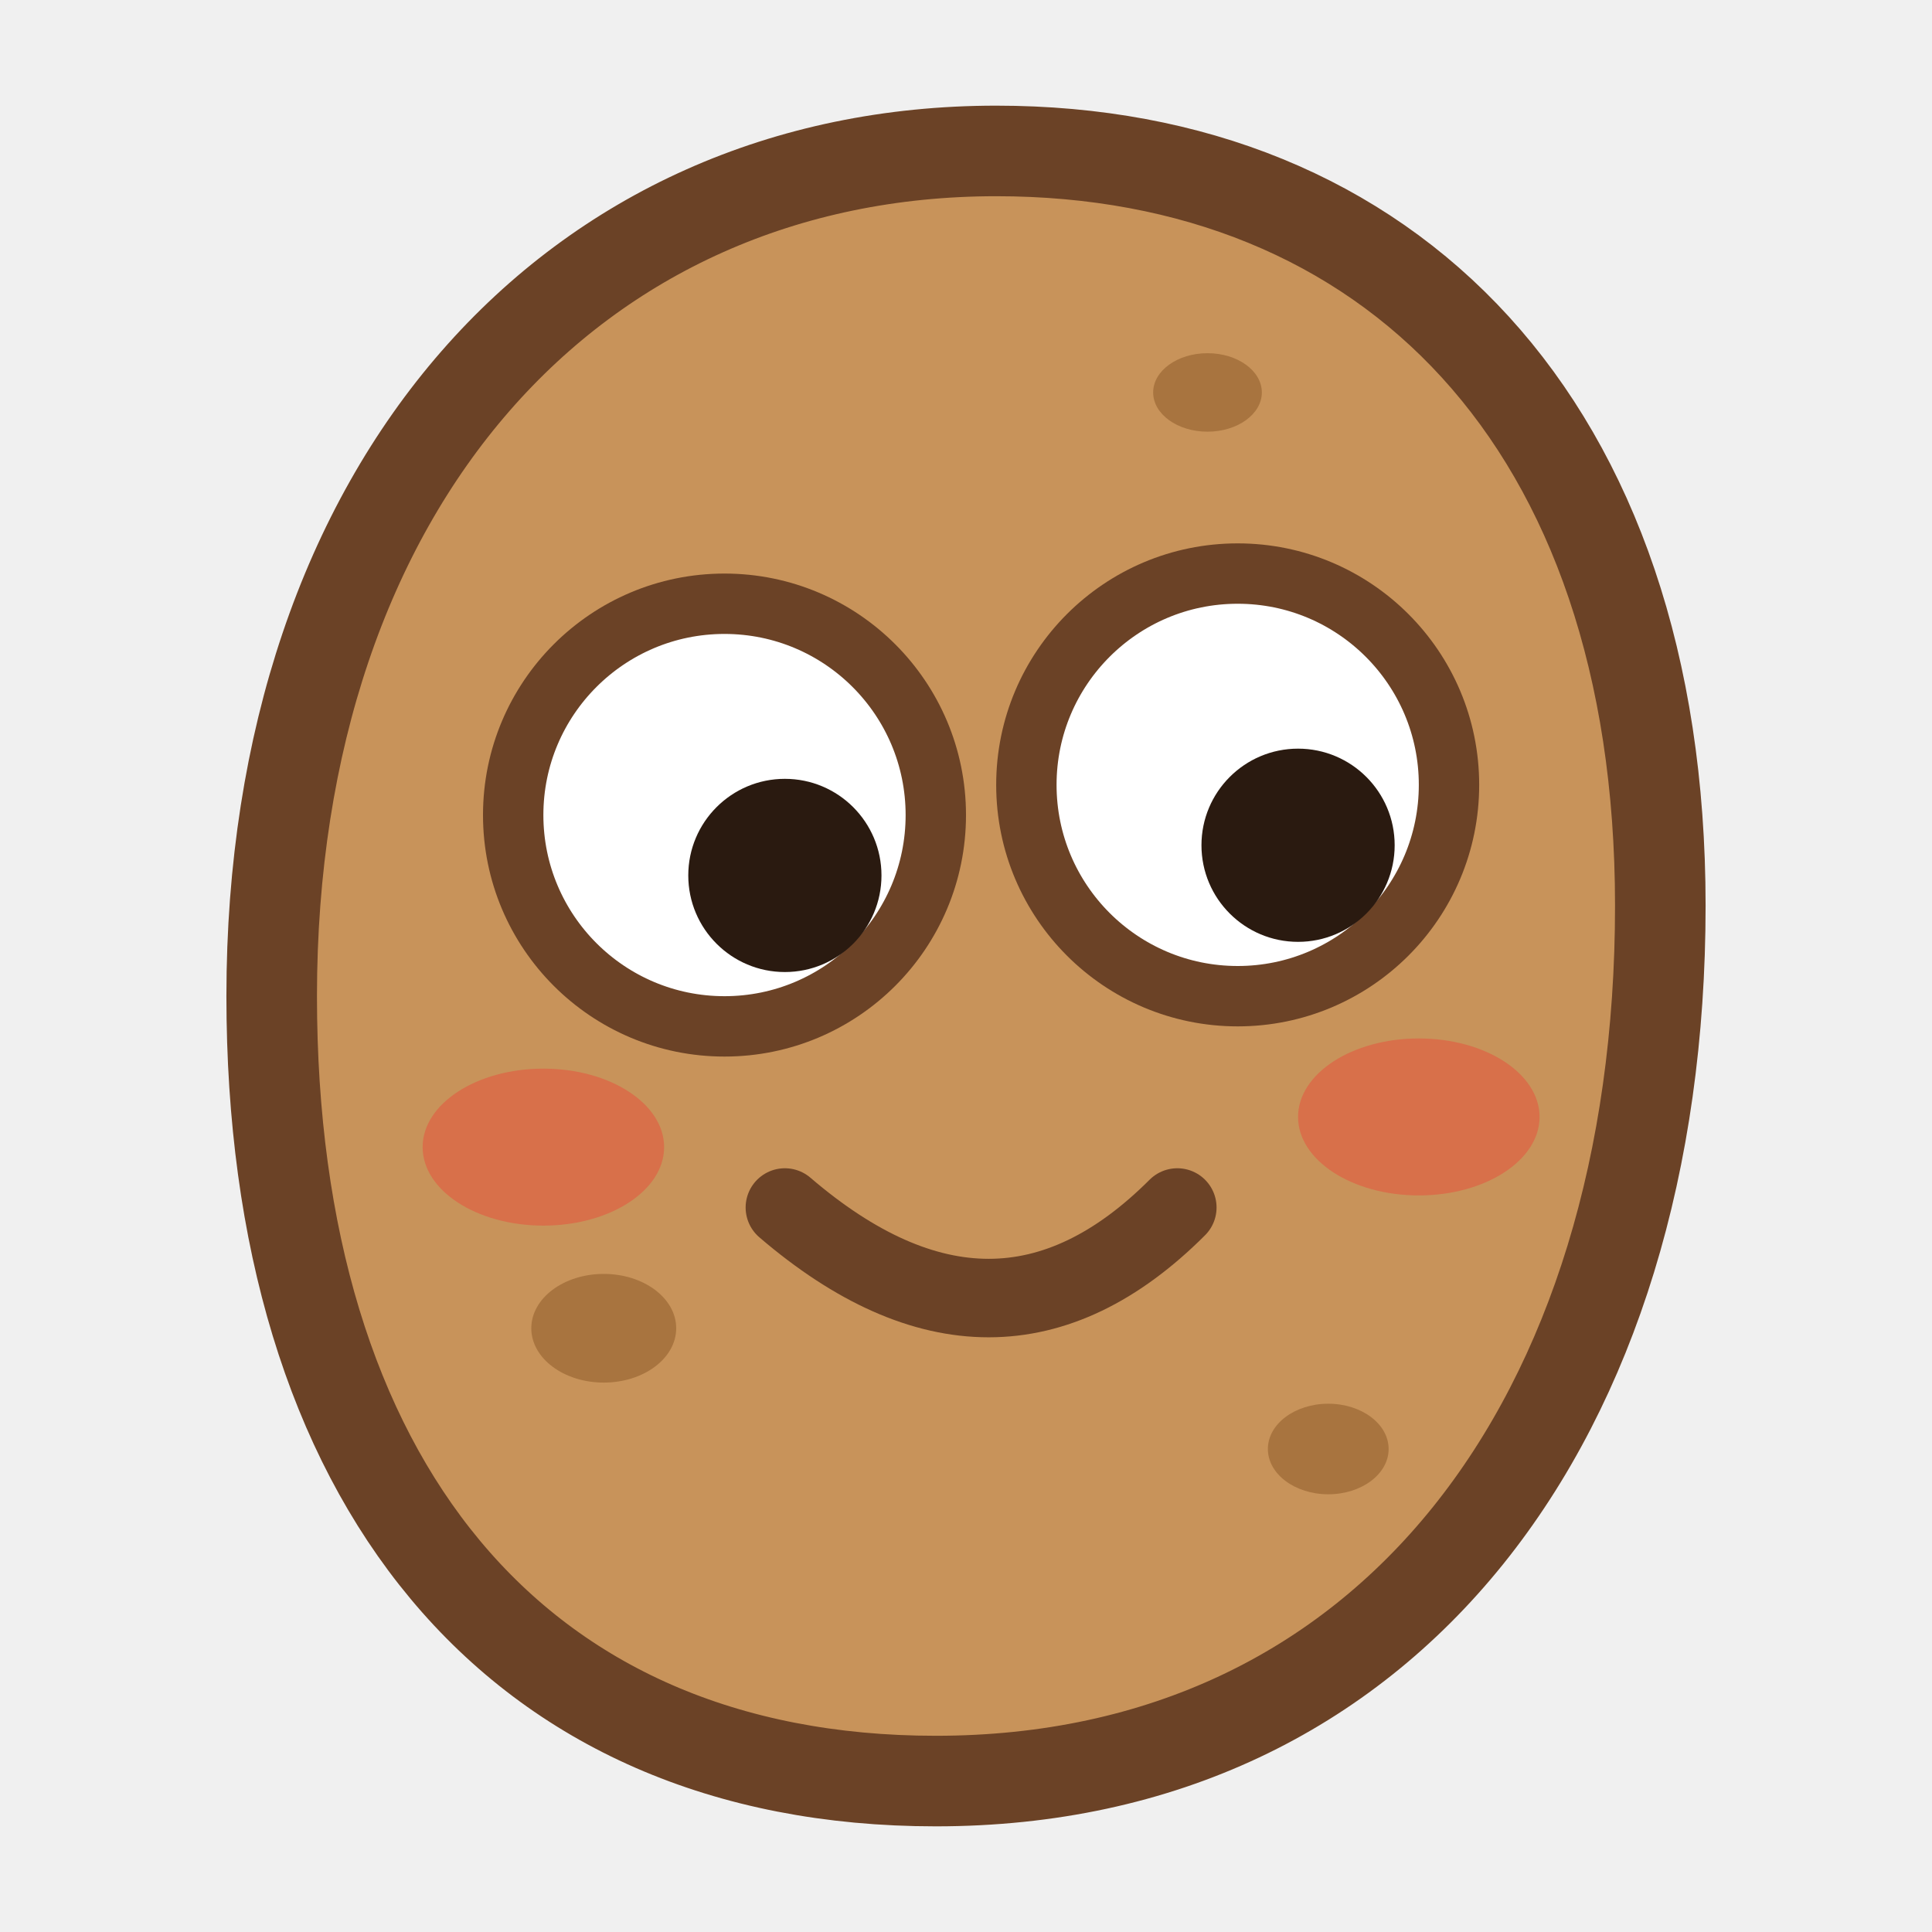
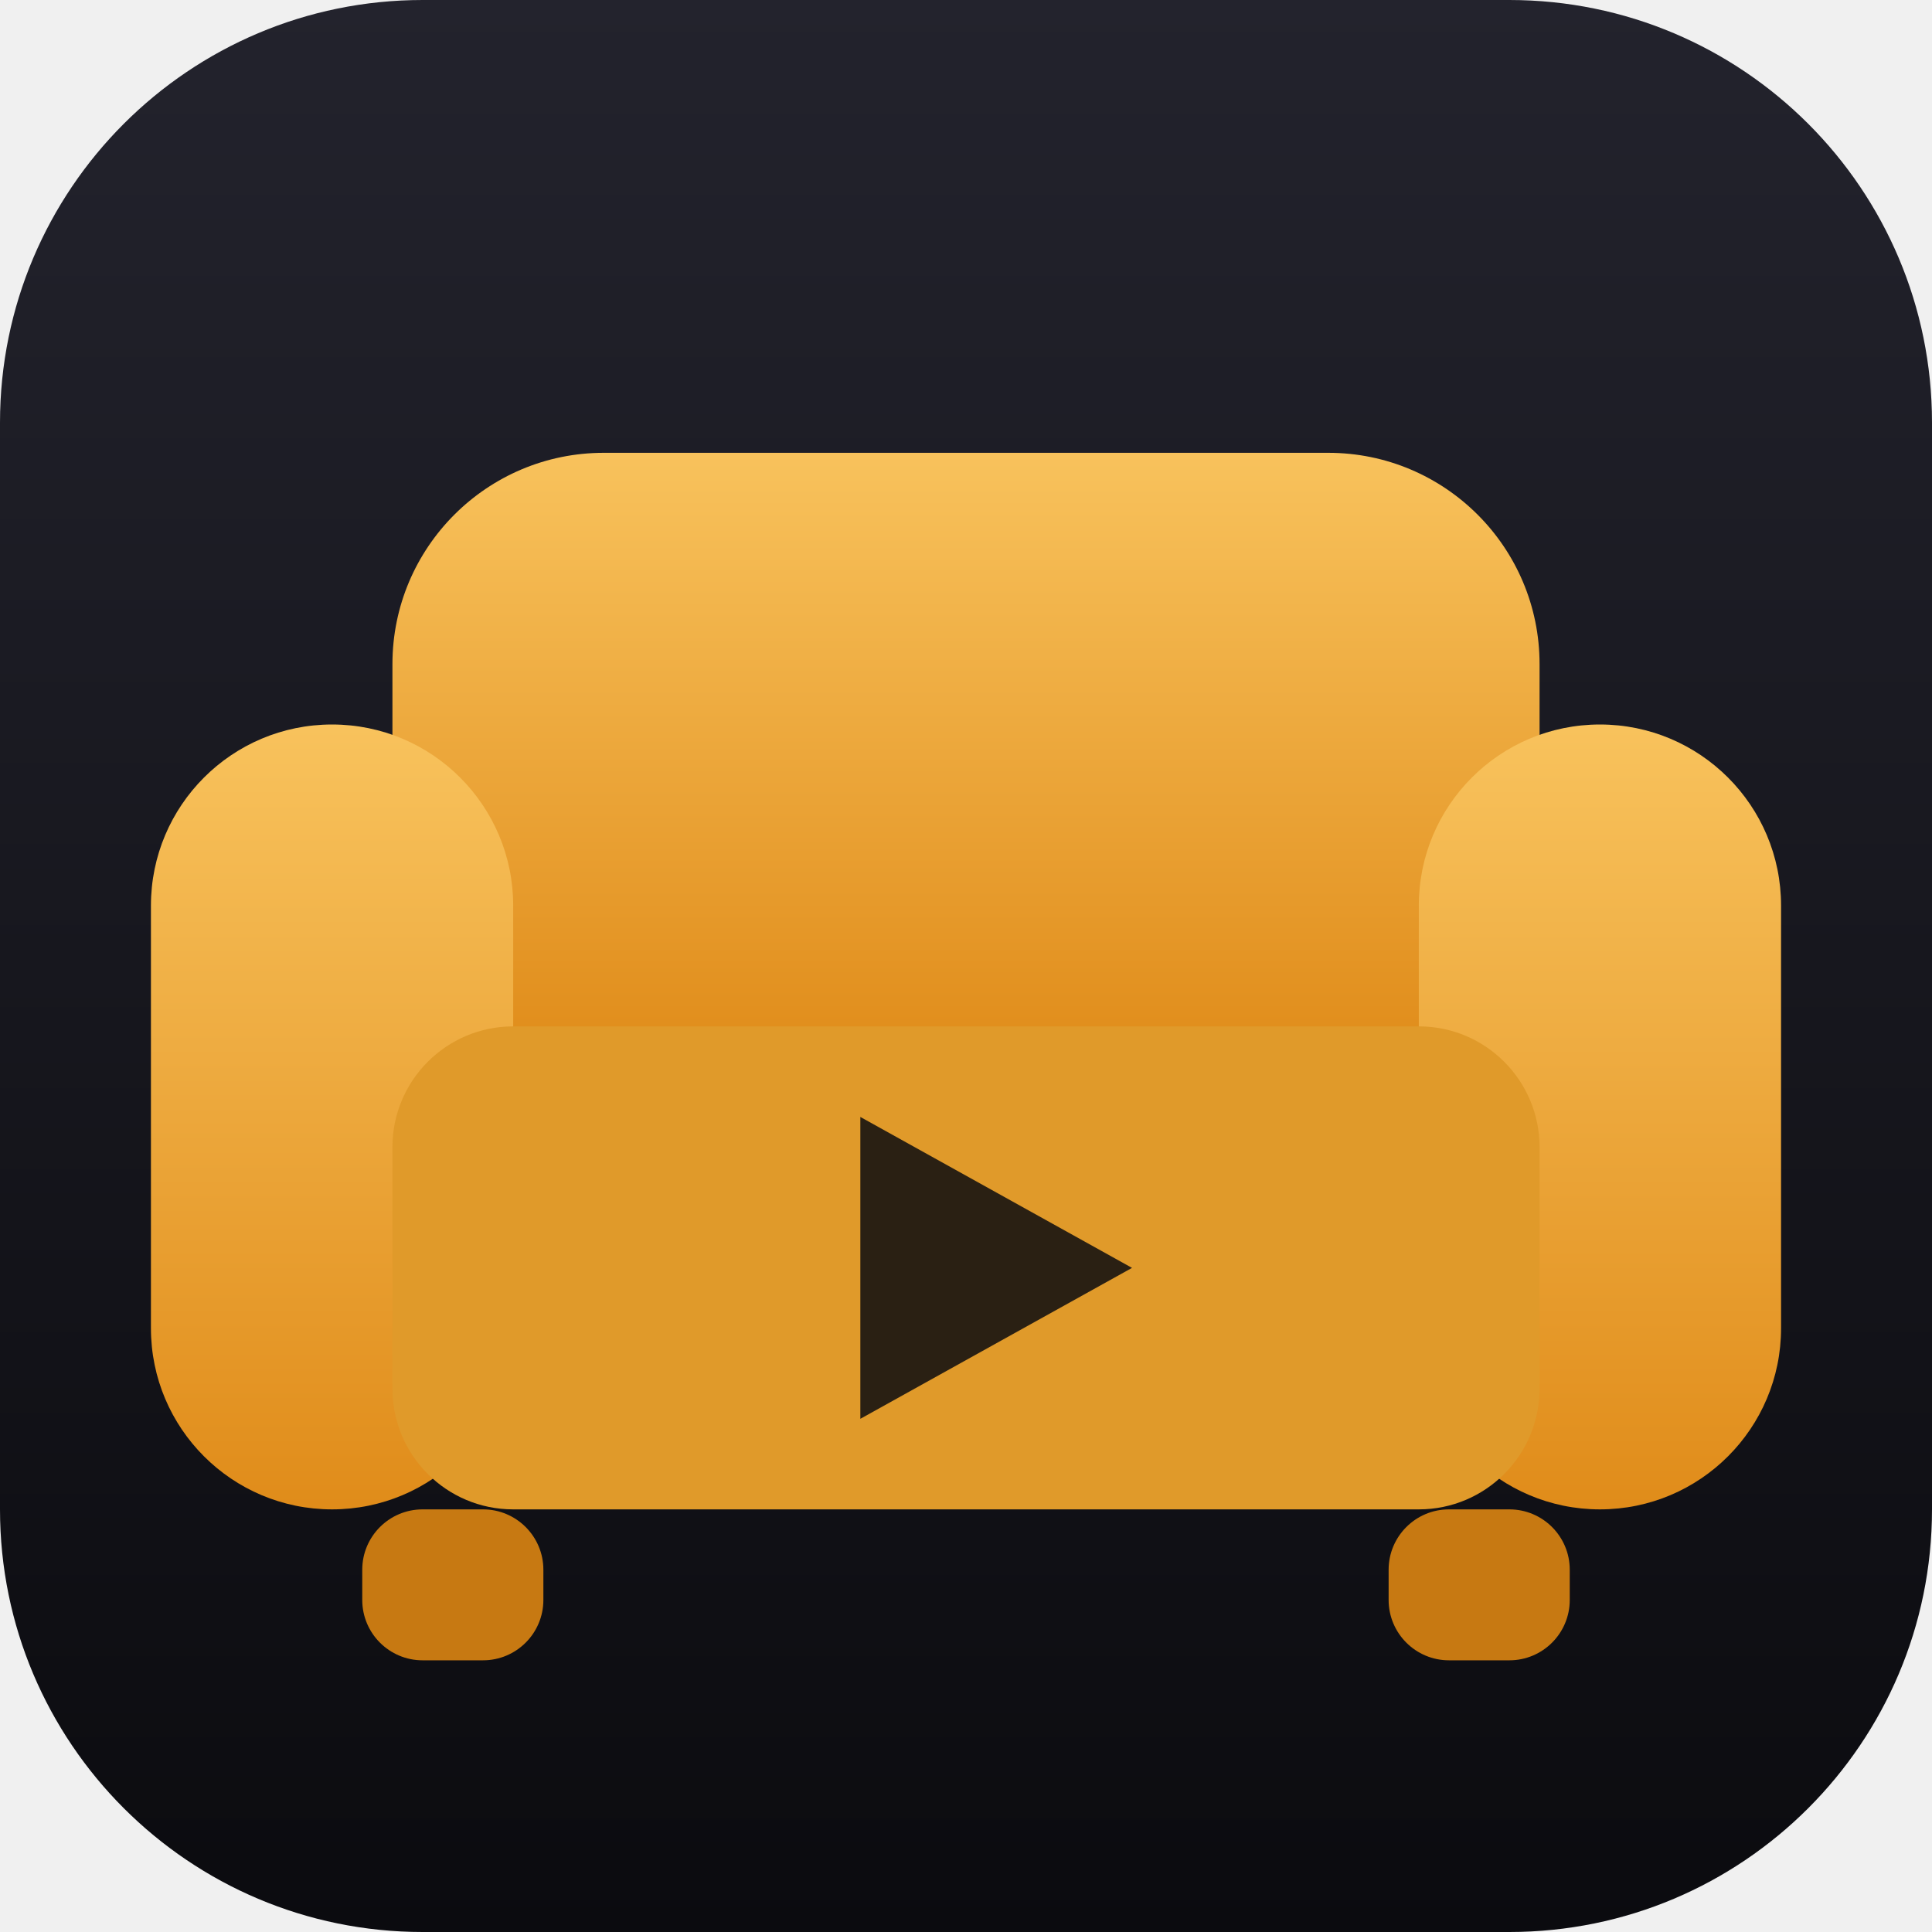
<svg xmlns="http://www.w3.org/2000/svg" viewBox="0 0 64 64">
-   <path d="M33 5c13 0 22 9 22 25 0 17-9 29-24 29C17 59 9 49 9 33 9 16 19 5 33 5z" fill="#C8935A" stroke="#6B4226" stroke-width="3" />
-   <ellipse cx="20" cy="44" rx="2.4" ry="1.8" fill="#A8743F" />
-   <ellipse cx="44" cy="48" rx="2" ry="1.5" fill="#A8743F" />
-   <ellipse cx="40" cy="13" rx="1.8" ry="1.3" fill="#A8743F" />
-   <circle cx="24" cy="27" r="7" fill="#fff" stroke="#6B4226" stroke-width="2" />
-   <circle cx="41" cy="26" r="7" fill="#fff" stroke="#6B4226" stroke-width="2" />
-   <circle cx="26" cy="29" r="3.2" fill="#2a1a10" />
-   <circle cx="43" cy="28" r="3.2" fill="#2a1a10" />
-   <ellipse cx="18" cy="38" rx="4" ry="2.6" fill="#E5533D" opacity=".55" />
-   <ellipse cx="47" cy="37" rx="4" ry="2.6" fill="#E5533D" opacity=".55" />
-   <path d="M26 40q7 6 13 0" fill="none" stroke="#6B4226" stroke-width="2.6" stroke-linecap="round" />
+   <defs>
+     <linearGradient id="bg" x1="0" y1="0" x2="0" y2="1">
+       <stop offset="0" stop-color="#23232D" />
+       <stop offset="1" stop-color="#0B0B0F" />
+     </linearGradient>
+     <linearGradient id="gold" x1="0" y1="0" x2="0" y2="1">
+       <stop offset="0" stop-color="#F8C25C" />
+       <stop offset="1" stop-color="#E08C1A" />
+     </linearGradient>
+   </defs>
+   <rect width="64" height="64" rx="14" fill="url(#bg)" />
+   <rect x="13" y="15" width="38" height="20" rx="7" fill="url(#gold)" />
+   <rect x="5" y="24" width="12" height="26" rx="6" fill="url(#gold)" />
+   <rect x="47" y="24" width="12" height="26" rx="6" fill="url(#gold)" />
+   <rect x="13" y="34" width="38" height="16" rx="4" fill="#E09A2A" />
+   <rect x="12" y="50" width="6" height="5" rx="2" fill="#C77912" />
+   <rect x="46" y="50" width="6" height="5" rx="2" fill="#C77912" />
+   <path d="M28.5 37 L28.5 47 L37.5 42 Z" fill="#0B0B0F" opacity="0.85" />
</svg>
